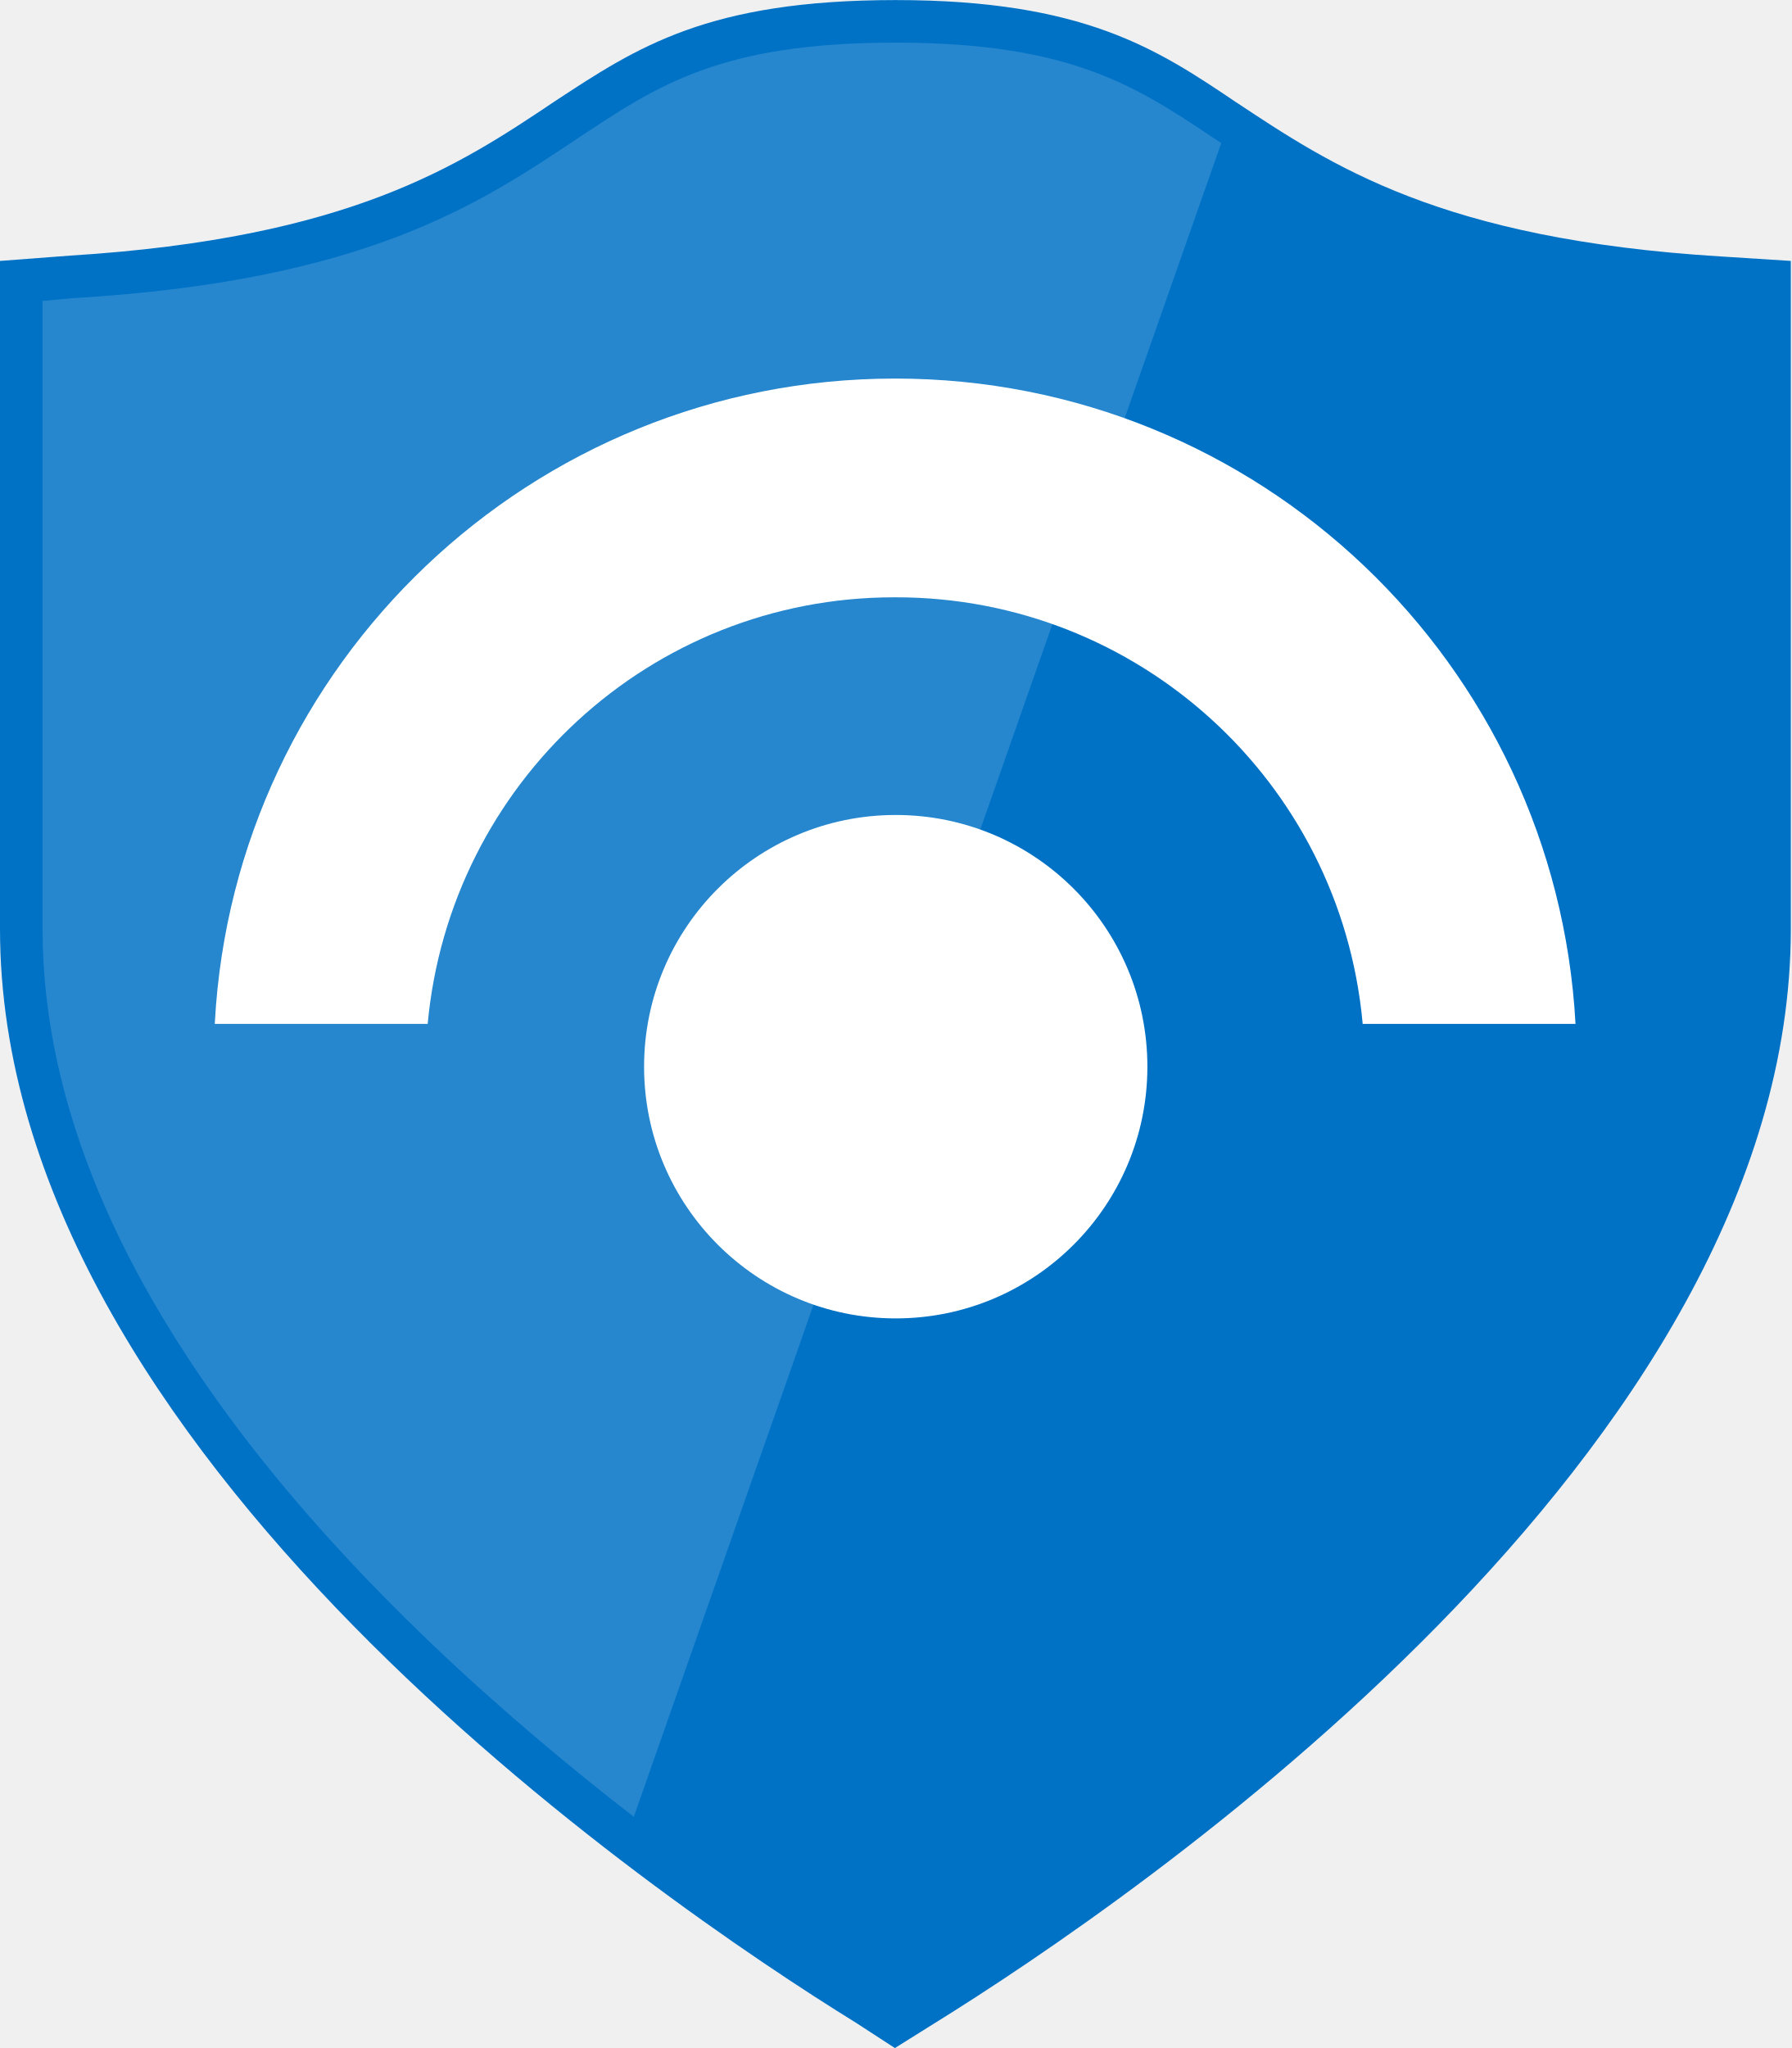
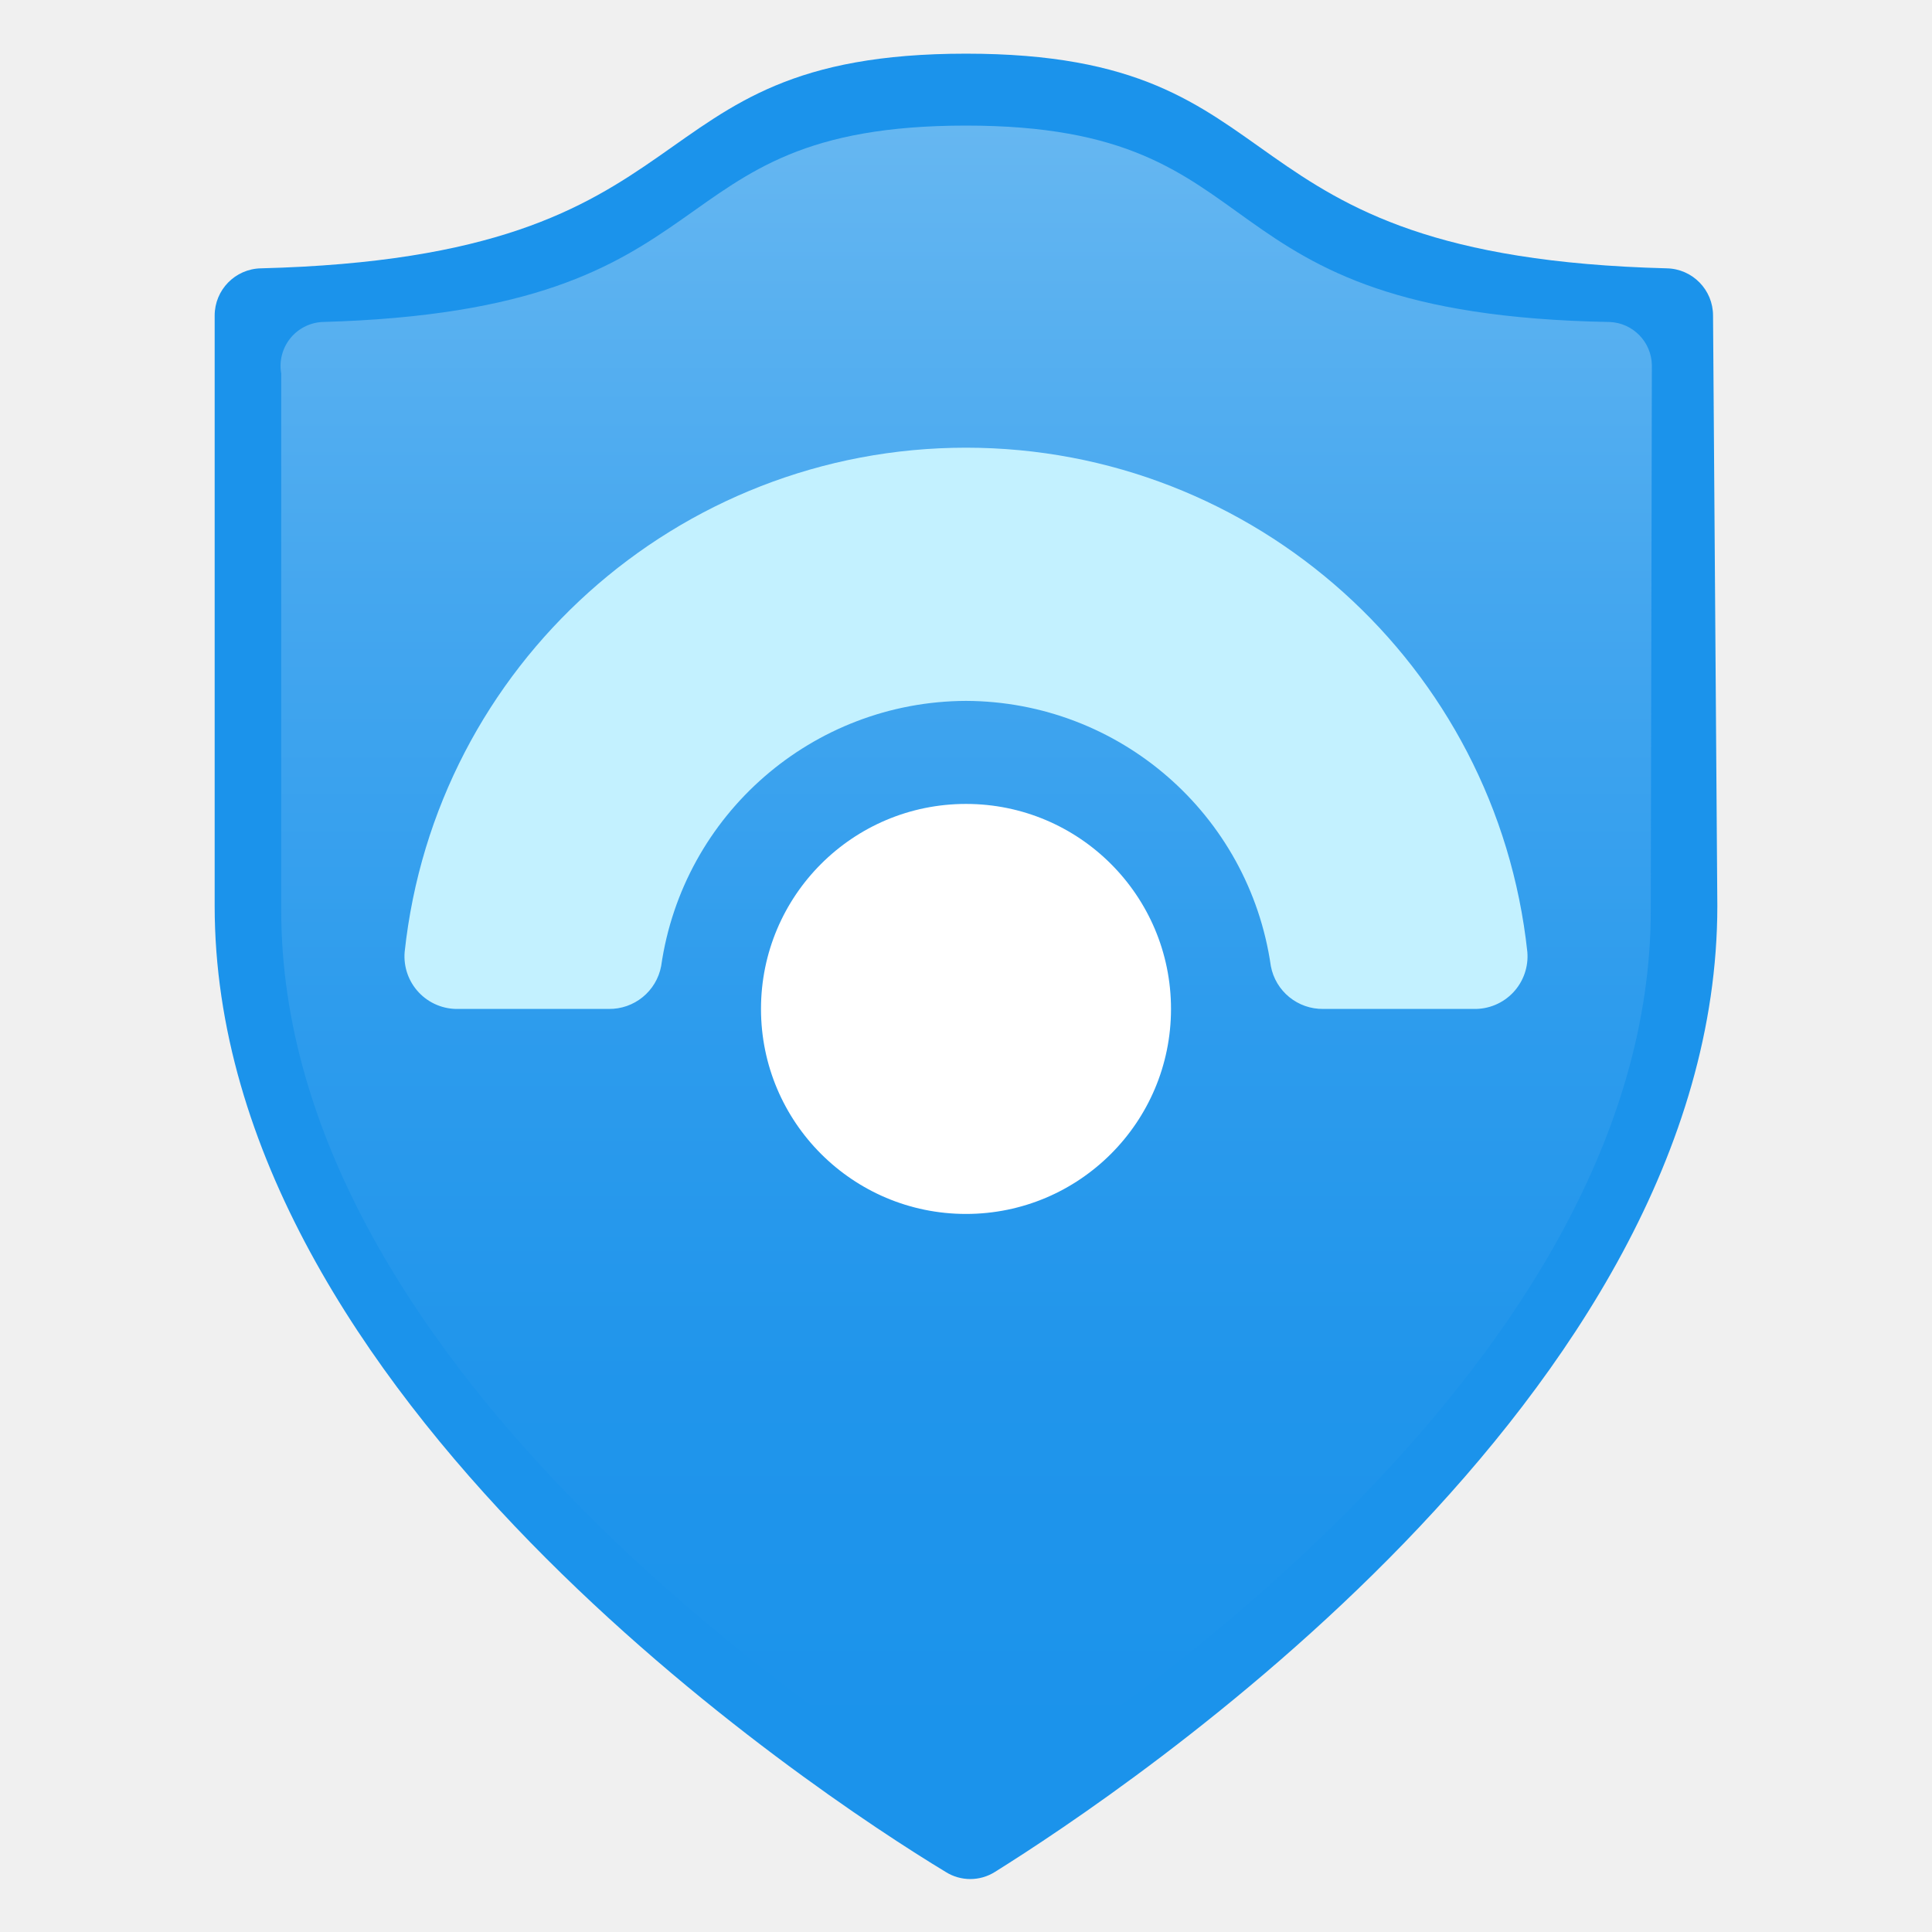
- <svg xmlns="http://www.w3.org/2000/svg" version="1.1" width="100%" height="100%" viewBox="0 0 28 32">
-   <g id="icomoon-ignore">
-   </g>
-   <path d="M13.386 31.611C10.248 29.671 0 22.677 0 14.515V4.077l1.095-.083c4.382-.273 6.083-1.411 7.583-2.416C9.956.739 11.06.001 13.999.001S18.088.77 19.3 1.585c1.507.998 3.211 2.153 7.593 2.422l1.095.07v10.438c0 8.166-10.249 15.156-13.39 17.103l-.612.383z" class="msportalfx-svg-c19" fill="#0072c6" />
-   <path opacity=".15" d="M9.906 28.386l9.18-26.15-.143-.096C17.755 1.351 16.734.666 13.998.666s-3.713.665-4.948 1.481C7.479 3.198 5.699 4.39 1.134 4.659l-.469.043v9.813c0 5.63 5.191 10.741 9.24 13.872z" class="msportalfx-svg-c01" fill="#ffffff" />
-   <path d="M13.999 9.333h.006a7.321 7.321 0 0 1 7.289 6.636l.002.029h3.327c-.308-5.633-4.951-10.083-10.633-10.083S3.665 10.366 3.358 15.971l-.001.027h3.327c.347-3.751 3.479-6.665 7.291-6.665h.024-.001z" class="msportalfx-svg-c01" fill="#ffffff" />
-   <path d="M17.932 16.667a3.933 3.933 0 1 1-7.866 0 3.933 3.933 0 0 1 7.866 0z" class="msportalfx-svg-c01" fill="#ffffff" />
+ <svg xmlns="http://www.w3.org/2000/svg" id="a75e3f3a-2661-410b-82fb-d300d37dea2d" width="18" height="18" viewBox="0 0 18 18">
+   <defs>
+     <linearGradient id="aff60ddf-eec1-40bf-8bf5-f3e3b50e8818" x1="9" y1="16.21" x2="9" y2="0.62" gradientUnits="userSpaceOnUse">
+       <stop offset="0" stop-color="#1b93eb" />
+       <stop offset="0.21" stop-color="#2095eb" />
+       <stop offset="0.44" stop-color="#2e9ced" />
+       <stop offset="0.69" stop-color="#45a7ef" />
+       <stop offset="0.95" stop-color="#64b6f1" />
+       <stop offset="1" stop-color="#6bb9f2" />
+     </linearGradient>
+   </defs>
+   <path d="M16,8.44c0,4.57-5.53,8.25-6.73,9a.43.43,0,0,1-.46,0C7.57,16.69,2,13,2,8.44V2.94a.44.44,0,0,1,.43-.44C6.77,2.39,5.78.5,9,.5s2.23,1.89,6.53,2a.44.44,0,0,1,.43.44Z" fill="#1b93eb" />
+   <path d="M15.38,8.48c0,4.2-5.07,7.57-6.17,8.25a.4.4,0,0,1-.42,0c-1.1-.68-6.17-4.05-6.17-8.25v-5A.41.41,0,0,1,3,3c3.94-.11,3-1.83,6-1.83S11.05,2.93,15,3a.41.41,0,0,1,.39.4Z" fill="url(#aff60ddf-eec1-40bf-8bf5-f3e3b50e8818)" />
+   <path d="M9,6.53A2.88,2.88,0,0,1,11.84,9a.49.49,0,0,0,.49.4h1.4a.49.49,0,0,0,.5-.53,5.26,5.26,0,0,0-10.46,0,.49.49,0,0,0,.5.53h1.4A.49.49,0,0,0,6.16,9,2.88,2.88,0,0,1,9,6.53Z" fill="#c3f1ff" />
+   <circle cx="9" cy="9.4" r="1.91" fill="#fff" />
</svg>
